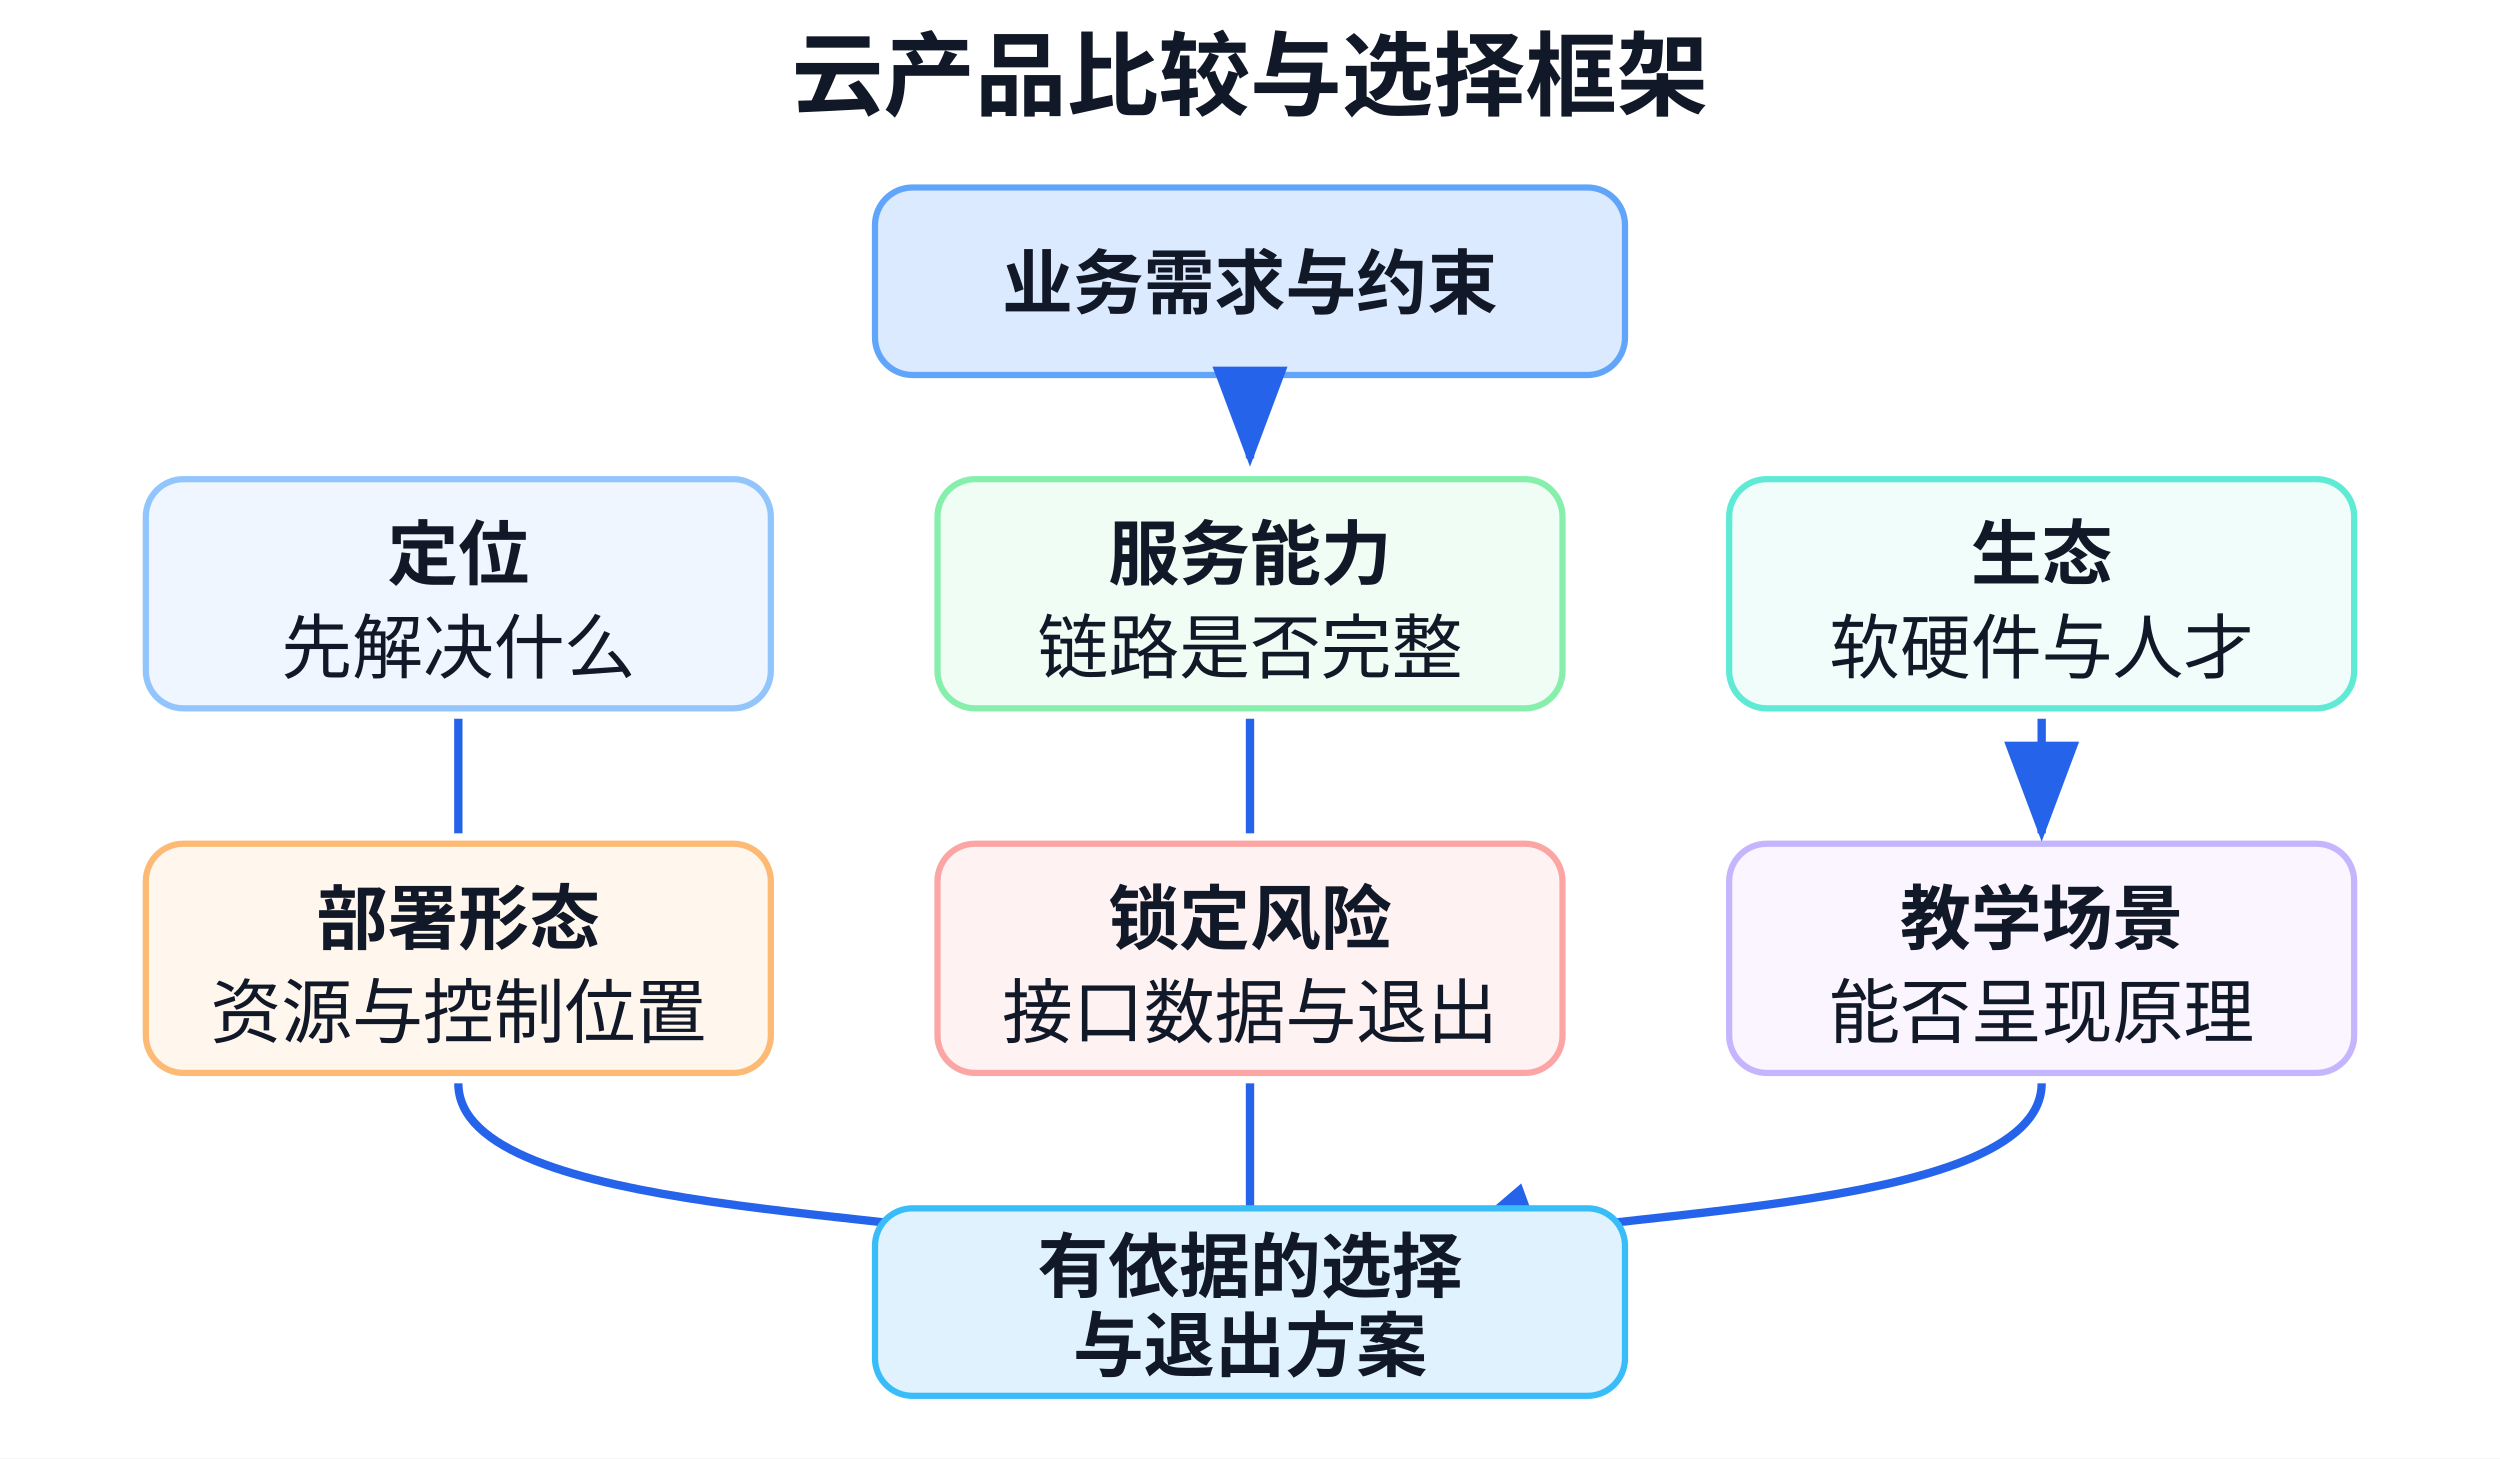
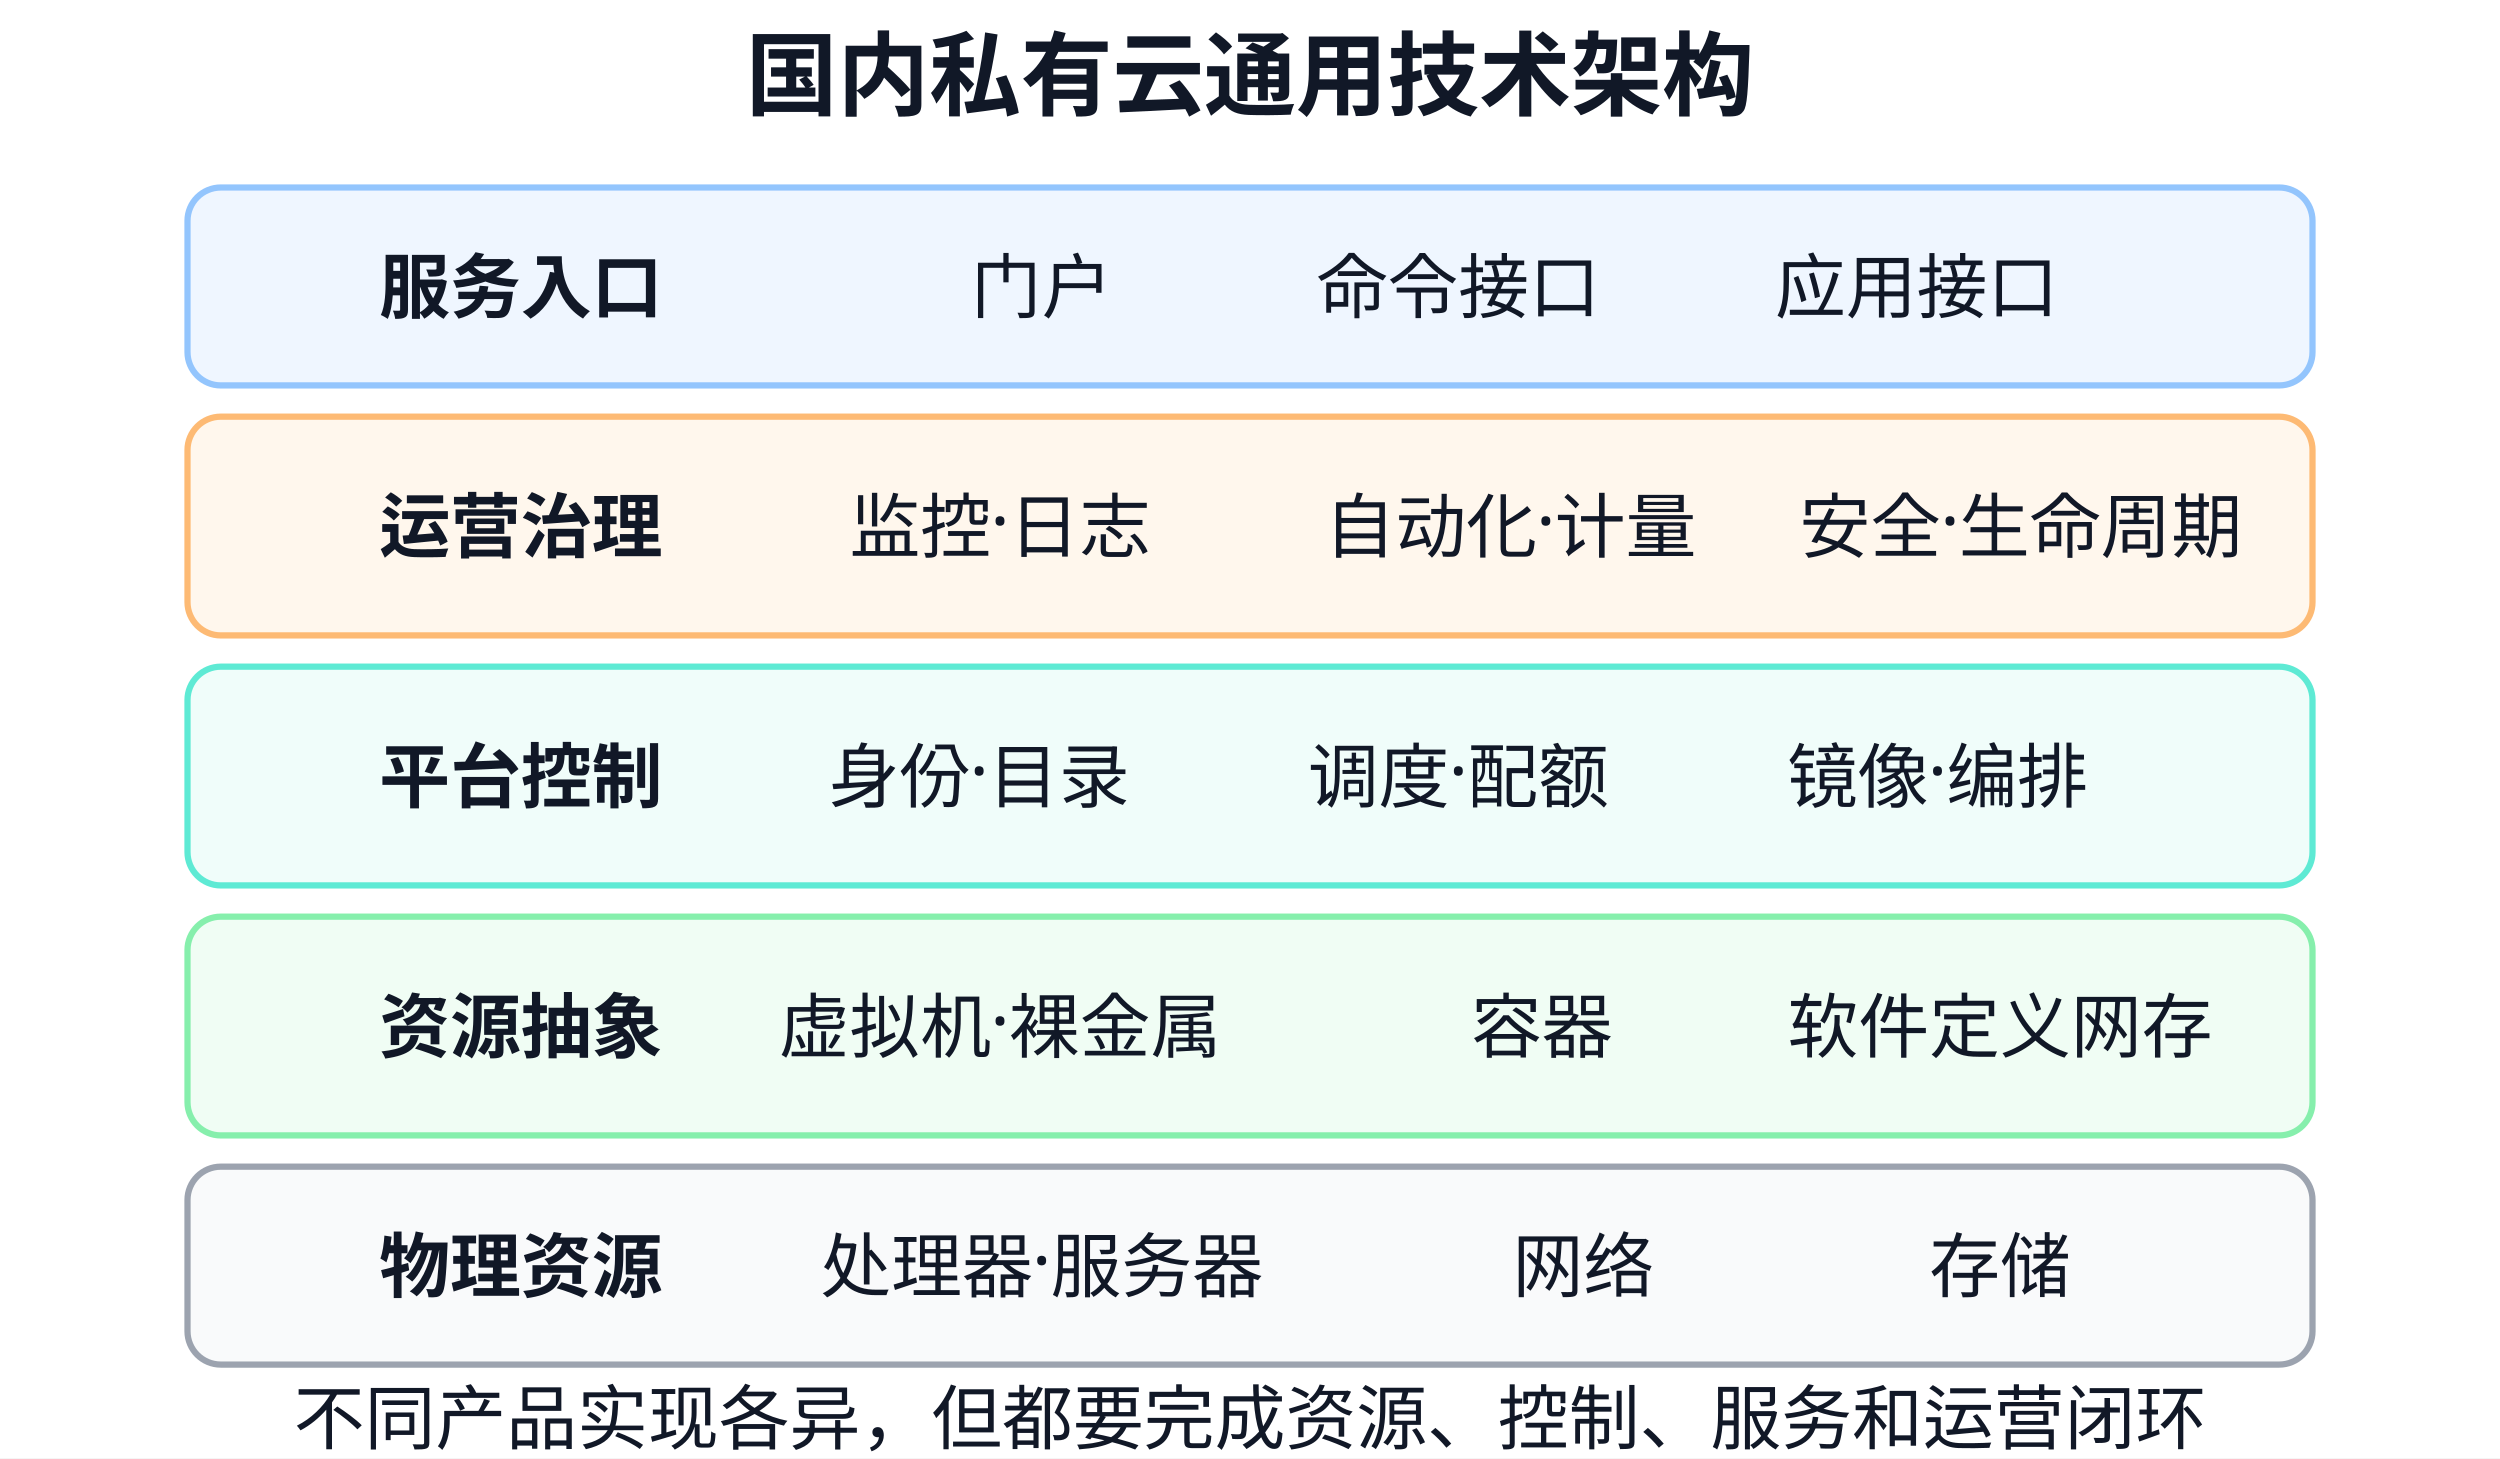
<svg xmlns="http://www.w3.org/2000/svg" viewBox="0 0 1200 700" width="1200" height="700">
  <style>text { font-family: SimSun, '宋体', serif; fill: #111827; }</style>
-   <defs>
-     <marker id="a" markerWidth="12" markerHeight="9" refX="11" refY="4.5" orient="auto">
-       <polygon points="0 0,12 4.5,0 9" fill="#2563eb" />
-     </marker>
-   </defs>
  <rect width="1200" height="700" fill="#ffffff" />
-   <text x="600" y="52" text-anchor="middle" font-size="44" font-weight="700">云产品比较与选择框架</text>
-   <rect x="420" y="90" width="360" height="90" rx="18" fill="#dbeafe" stroke="#60a5fa" stroke-width="3" />
-   <text x="600" y="148" text-anchor="middle" font-size="34" font-weight="700">业务需求与约束</text>
-   <path d="M600 183 V220" stroke="#2563eb" stroke-width="4" marker-end="url(#a)" />
+   <text x="600" y="52" text-anchor="middle" font-size="44" font-weight="700">国内私有云通用技术架构</text>
  <g>
-     <rect x="70" y="230" width="300" height="110" rx="18" fill="#eff6ff" stroke="#93c5fd" stroke-width="3" />
-     <text x="220" y="278" text-anchor="middle" font-size="34" font-weight="700">定位</text>
-     <text x="220" y="323" text-anchor="middle" font-size="34">先解决什么</text>
-     <rect x="450" y="230" width="300" height="110" rx="18" fill="#f0fdf4" stroke="#86efac" stroke-width="3" />
-     <text x="600" y="278" text-anchor="middle" font-size="34" font-weight="700">服务能力</text>
-     <text x="600" y="323" text-anchor="middle" font-size="34">链路是否完整</text>
-     <rect x="830" y="230" width="300" height="110" rx="18" fill="#f0fdfa" stroke="#5eead4" stroke-width="3" />
-     <text x="980" y="278" text-anchor="middle" font-size="34" font-weight="700">生态</text>
-     <text x="980" y="323" text-anchor="middle" font-size="34">软硬件与人才</text>
-     <rect x="70" y="405" width="300" height="110" rx="18" fill="#fff7ed" stroke="#fdba74" stroke-width="3" />
-     <text x="220" y="453" text-anchor="middle" font-size="34" font-weight="700">部署形态</text>
-     <text x="220" y="498" text-anchor="middle" font-size="34">资源与控制位置</text>
-     <rect x="450" y="405" width="300" height="110" rx="18" fill="#fef2f2" stroke="#fca5a5" stroke-width="3" />
-     <text x="600" y="453" text-anchor="middle" font-size="34" font-weight="700">锁定风险</text>
-     <text x="600" y="498" text-anchor="middle" font-size="34">接口数据与退出</text>
-     <rect x="830" y="405" width="300" height="110" rx="18" fill="#faf5ff" stroke="#c4b5fd" stroke-width="3" />
-     <text x="980" y="453" text-anchor="middle" font-size="34" font-weight="700">教学场景</text>
-     <text x="980" y="498" text-anchor="middle" font-size="34">能否呈现原理</text>
+     <rect x="90" y="90" width="1020" height="95" rx="16" fill="#eff6ff" stroke="#93c5fd" stroke-width="3" />
+     <text x="250" y="150" text-anchor="middle" font-size="34" font-weight="700">服务入口</text>
+     <text x="500" y="150" text-anchor="middle" font-size="34">门户</text>
+     <text x="700" y="150" text-anchor="middle" font-size="34">命令接口</text>
+     <text x="920" y="150" text-anchor="middle" font-size="34">应用接口</text>
+     <rect x="90" y="200" width="1020" height="105" rx="16" fill="#fff7ed" stroke="#fdba74" stroke-width="3" />
+     <text x="250" y="265" text-anchor="middle" font-size="34" font-weight="700">运营治理</text>
+     <text x="480" y="265" text-anchor="middle" font-size="34">监控·日志</text>
+     <text x="725" y="265" text-anchor="middle" font-size="34">自动化·计量</text>
+     <text x="970" y="265" text-anchor="middle" font-size="34">安全·生命周期</text>
+     <rect x="90" y="320" width="1020" height="105" rx="16" fill="#f0fdfa" stroke="#5eead4" stroke-width="3" />
+     <text x="250" y="385" text-anchor="middle" font-size="34" font-weight="700">平台控制</text>
+     <text x="470" y="385" text-anchor="middle" font-size="34">身份·目录</text>
+     <text x="700" y="385" text-anchor="middle" font-size="34">调度·配额</text>
+     <text x="930" y="385" text-anchor="middle" font-size="34">镜像·编排</text>
+     <rect x="90" y="440" width="1020" height="105" rx="16" fill="#f0fdf4" stroke="#86efac" stroke-width="3" />
+     <text x="250" y="505" text-anchor="middle" font-size="34" font-weight="700">资源抽象</text>
+     <text x="480" y="505" text-anchor="middle" font-size="34">虚拟机·裸金属</text>
+     <text x="740" y="505" text-anchor="middle" font-size="34">容器</text>
+     <text x="960" y="505" text-anchor="middle" font-size="34">软件定义网存</text>
+     <rect x="90" y="560" width="1020" height="95" rx="16" fill="#f9fafb" stroke="#9ca3af" stroke-width="3" />
+     <text x="250" y="620" text-anchor="middle" font-size="34" font-weight="700">物理资源</text>
+     <text x="500" y="620" text-anchor="middle" font-size="34">处理器·服务器</text>
+     <text x="760" y="620" text-anchor="middle" font-size="34">网络</text>
+     <text x="960" y="620" text-anchor="middle" font-size="34">存储</text>
  </g>
-   <path d="M220 345 V400 M600 345 V400 M980 345 V400" stroke="#2563eb" stroke-width="4" marker-end="url(#a)" />
-   <path d="M220 520 C220 585 450 580 505 600 M600 520 V590 M980 520 C980 585 750 580 695 600" fill="none" stroke="#2563eb" stroke-width="4" marker-end="url(#a)" />
-   <rect x="420" y="580" width="360" height="90" rx="18" fill="#e0f2fe" stroke="#38bdf8" stroke-width="3" />
-   <text x="600" y="620" text-anchor="middle" font-size="34" font-weight="700">有依据的选择</text>
-   <text x="600" y="658" text-anchor="middle" font-size="34" font-weight="700">与退出方案</text>
+   <text x="600" y="693" text-anchor="middle" font-size="34" fill="#6b7280">不同产品实现各异，但都要完成资源、控制、服务和运营闭环</text>
</svg>
